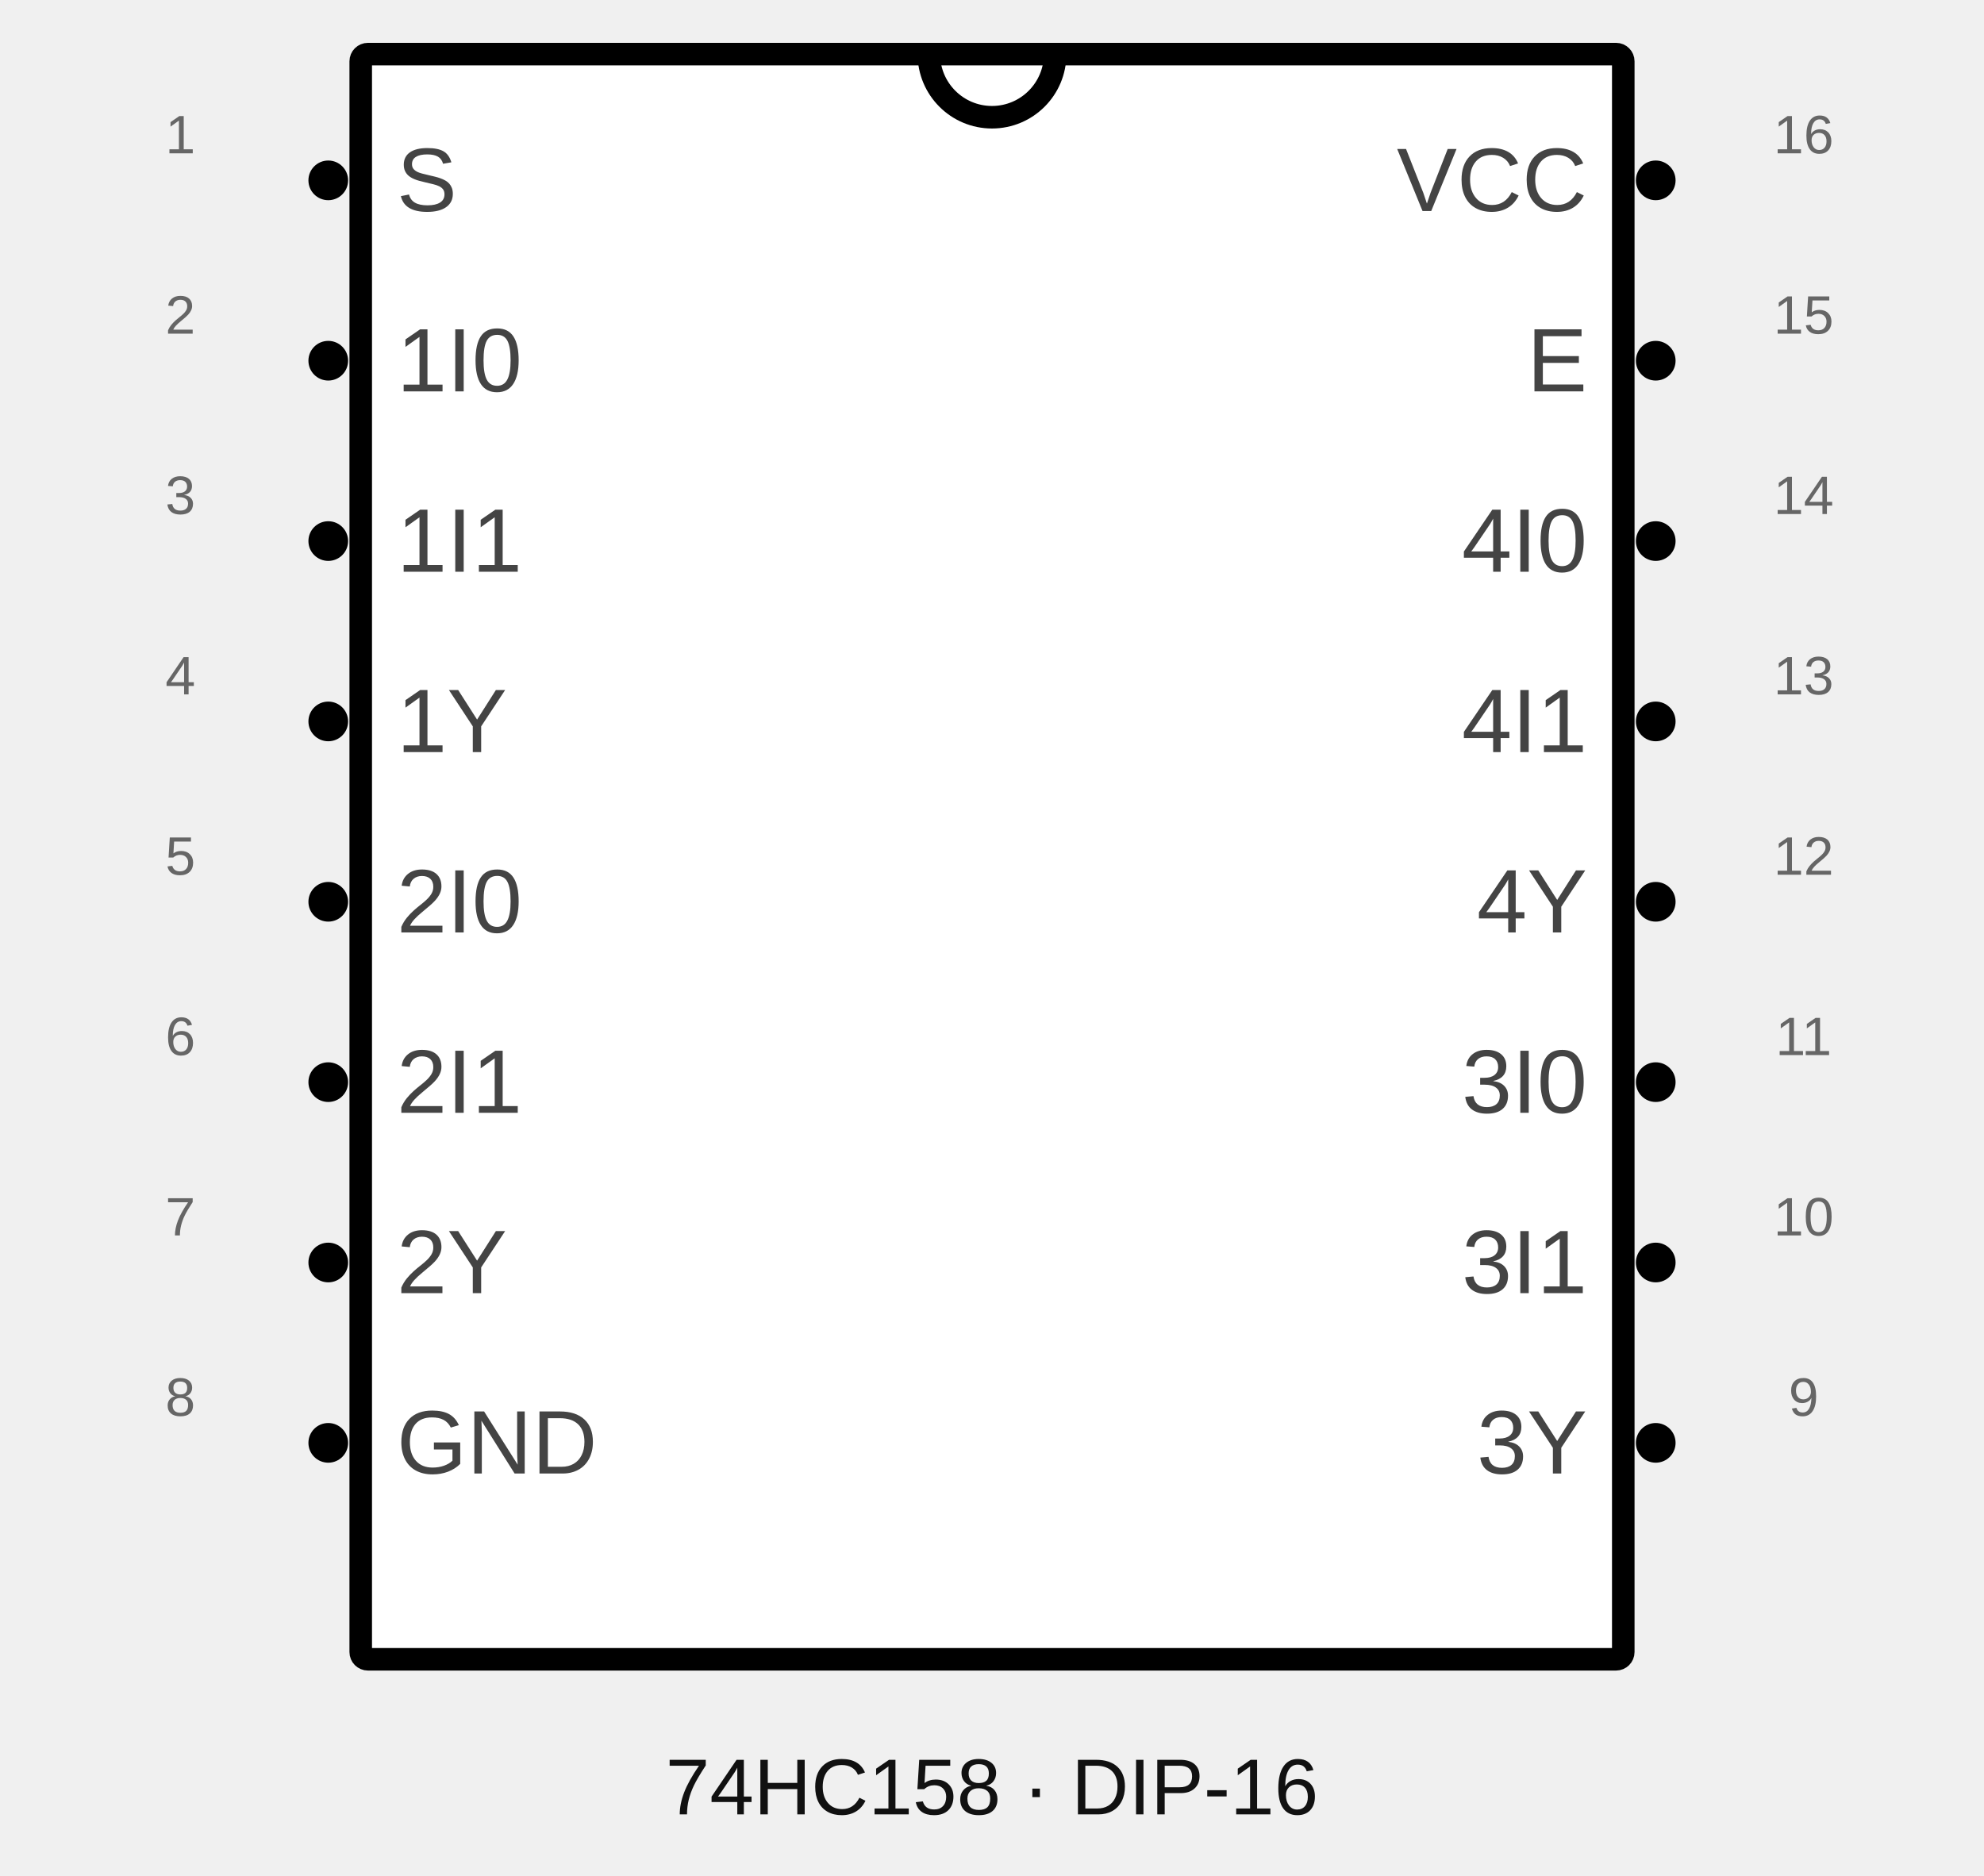
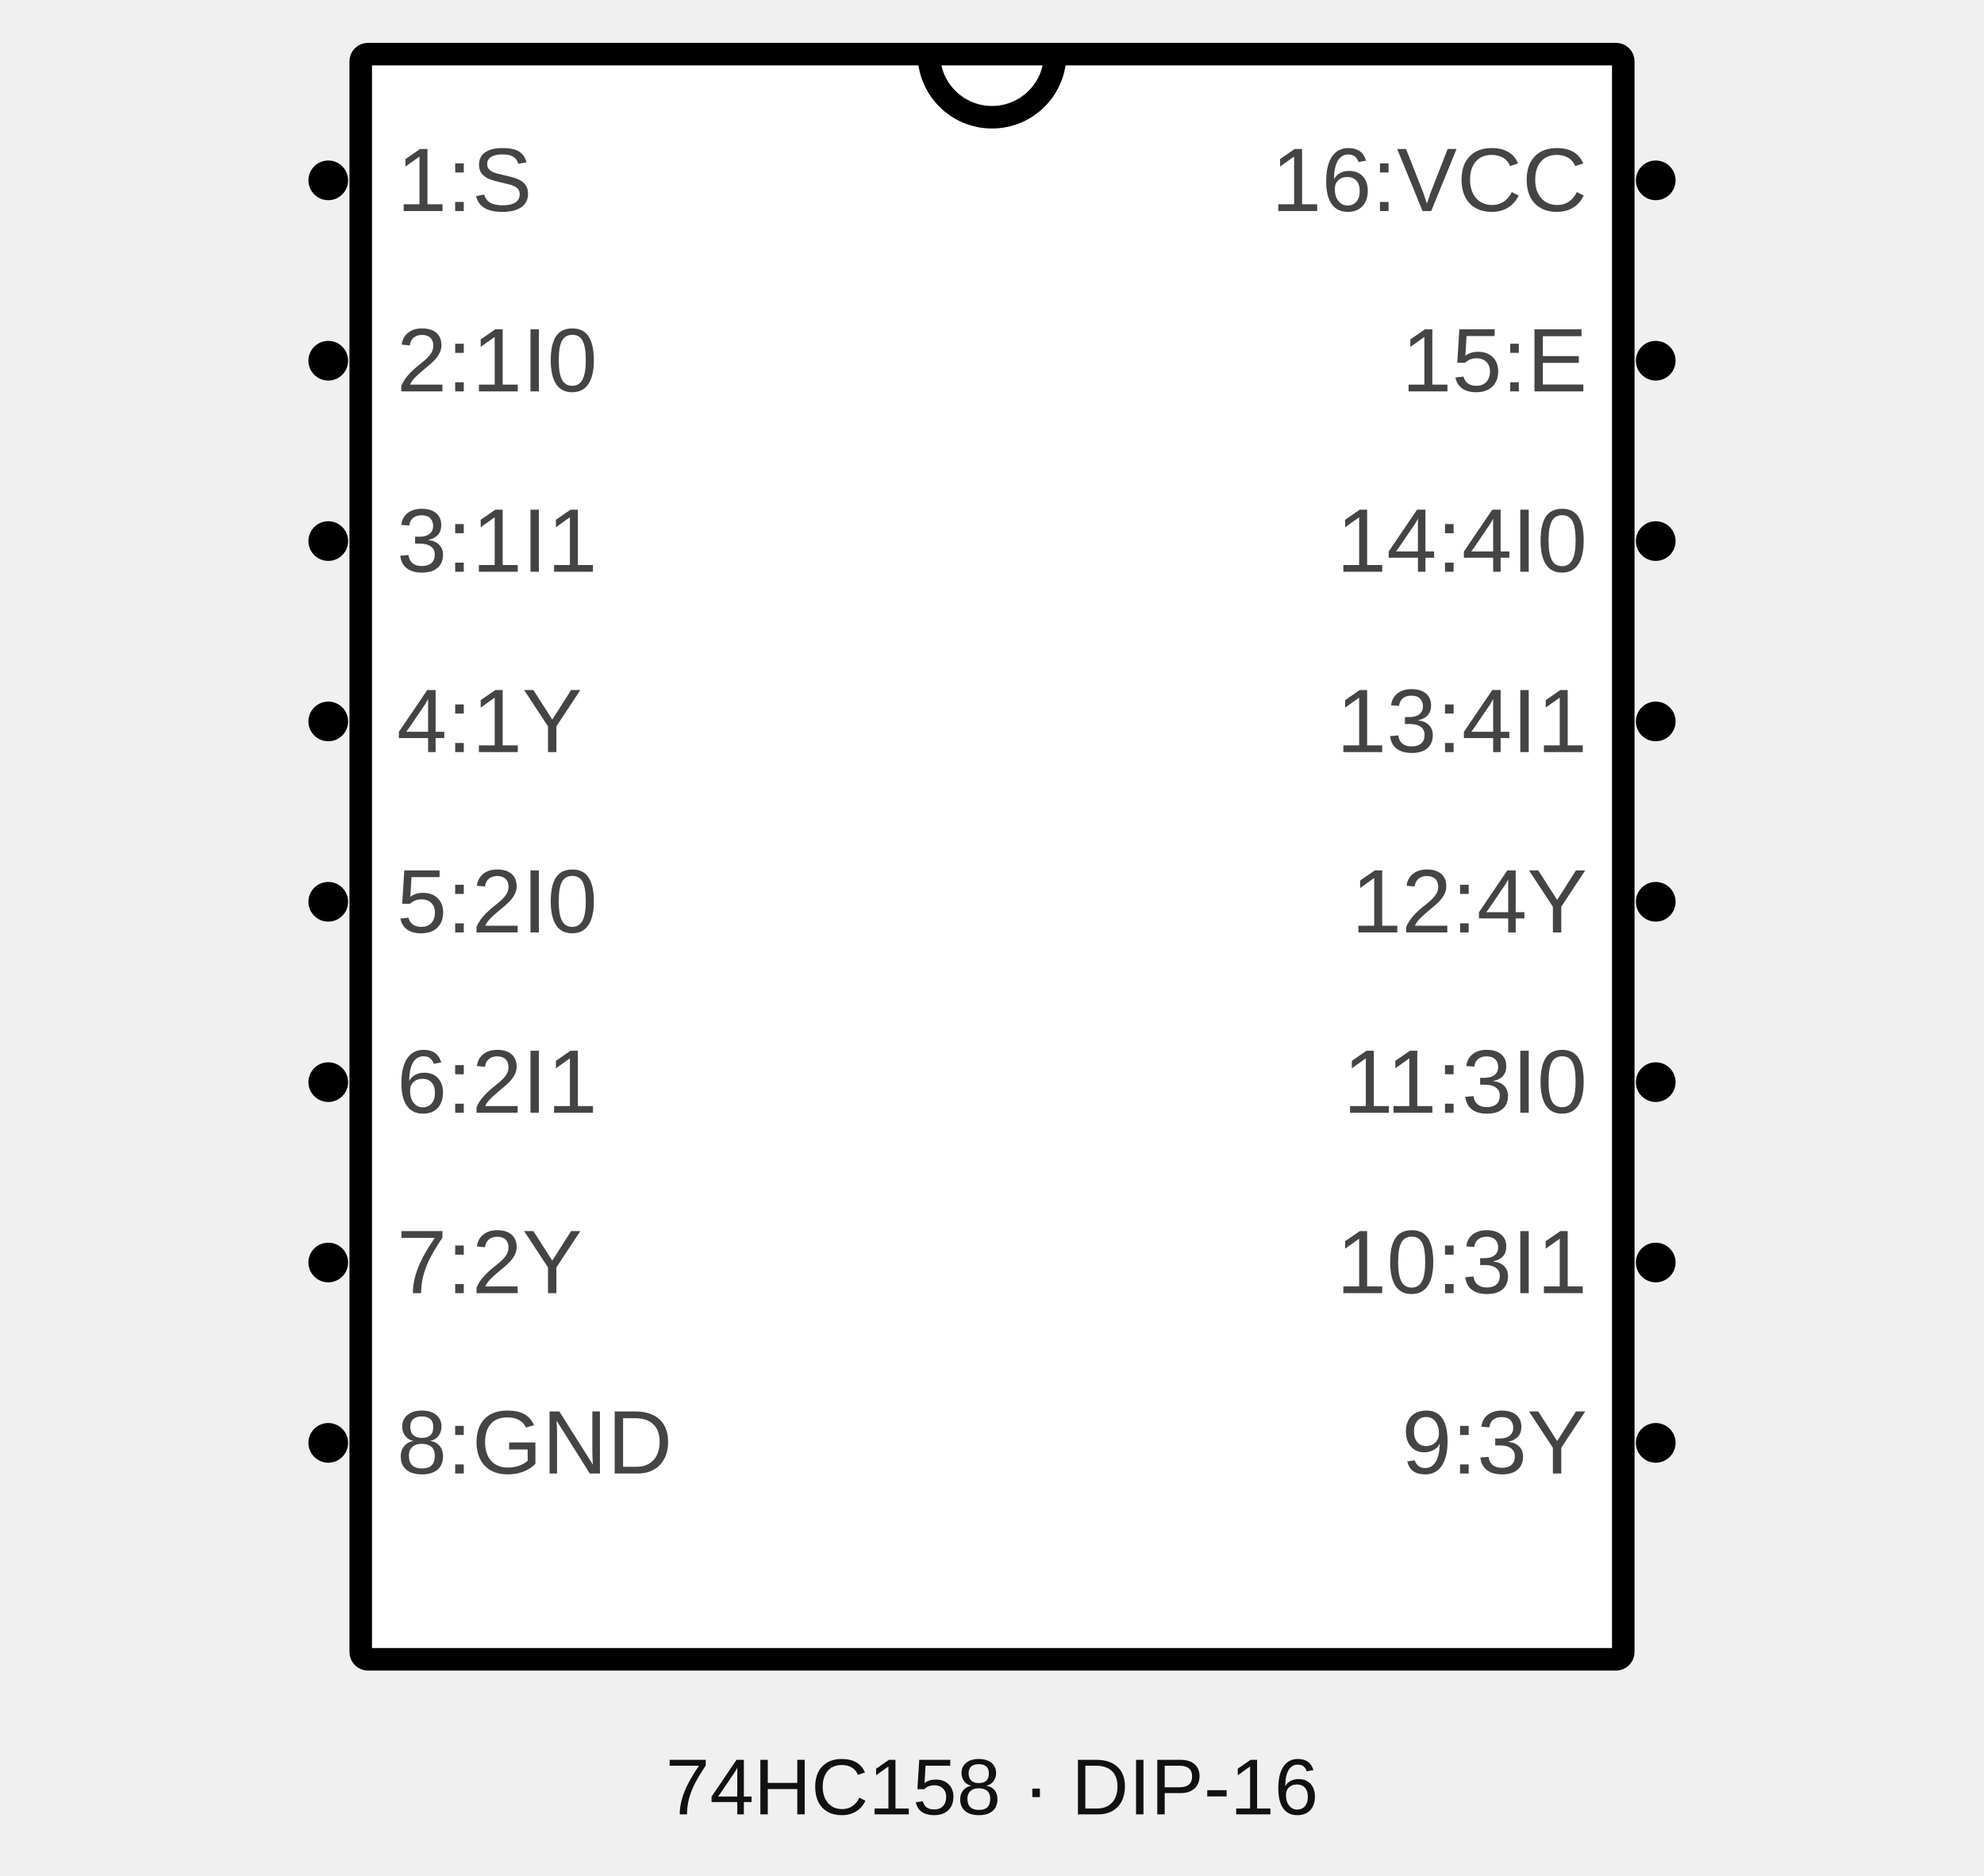
<svg xmlns="http://www.w3.org/2000/svg" viewBox="0 0 1100 1040" role="img" aria-labelledby="title desc">
  <style>.body{fill:#fff;stroke:#000;stroke-width:12.5}.lead{stroke:#787878;stroke-width:9.72;stroke-linecap:round}.node{fill:#000}.pin{fill:none;stroke:none}.name{font:50px "Droid Sans",Arial,sans-serif;fill:#444}.number{font:30px "Droid Sans",Arial,sans-serif;fill:#666}.title{font:44px "Droid Sans",Arial,sans-serif;fill:#111}</style>
  <text class="title" x="550" y="1006" text-anchor="middle">74HC158 · DIP-16</text>
  <rect class="body" x="200" y="30" width="700" height="890" rx="4" />
  <path d="M515.0 30a35 35 0 0 0 70 0" fill="none" stroke="#000" stroke-width="12.5" />
-   <circle class="node" cx="182" cy="100" r="11" />
+   <circle class="node" id="connector0node" data-pin-number="1" data-pin-name="S" data-direction="input" data-component-selector="@1" cx="182" cy="100" r="11" />
  <rect class="pin" id="connector0pin" data-pin-number="1" data-pin-name="S" data-direction="input" x="5" y="95" width="195" height="10" />
-   <text class="name" x="220" y="117" text-anchor="start">S</text>
-   <text class="number" x="100" y="85" text-anchor="middle">1</text>
-   <circle class="node" cx="182" cy="200" r="11" />
+   <text class="name" x="220" y="117" text-anchor="start">1:S</text>
+   <circle class="node" id="connector1node" data-pin-number="2" data-pin-name="1I0" data-direction="input" data-component-selector="@2" cx="182" cy="200" r="11" />
  <rect class="pin" id="connector1pin" data-pin-number="2" data-pin-name="1I0" data-direction="input" x="5" y="195" width="195" height="10" />
-   <text class="name" x="220" y="217" text-anchor="start">1I0</text>
-   <text class="number" x="100" y="185" text-anchor="middle">2</text>
-   <circle class="node" cx="182" cy="300" r="11" />
+   <text class="name" x="220" y="217" text-anchor="start">2:1I0</text>
+   <circle class="node" id="connector2node" data-pin-number="3" data-pin-name="1I1" data-direction="input" data-component-selector="@3" cx="182" cy="300" r="11" />
  <rect class="pin" id="connector2pin" data-pin-number="3" data-pin-name="1I1" data-direction="input" x="5" y="295" width="195" height="10" />
-   <text class="name" x="220" y="317" text-anchor="start">1I1</text>
-   <text class="number" x="100" y="285" text-anchor="middle">3</text>
-   <circle class="node" cx="182" cy="400" r="11" />
+   <text class="name" x="220" y="317" text-anchor="start">3:1I1</text>
+   <circle class="node" id="connector3node" data-pin-number="4" data-pin-name="1Y" data-direction="output" data-component-selector="@4" cx="182" cy="400" r="11" />
  <rect class="pin" id="connector3pin" data-pin-number="4" data-pin-name="1Y" data-direction="output" x="5" y="395" width="195" height="10" />
-   <text class="name" x="220" y="417" text-anchor="start">1Y</text>
-   <text class="number" x="100" y="385" text-anchor="middle">4</text>
-   <circle class="node" cx="182" cy="500" r="11" />
+   <text class="name" x="220" y="417" text-anchor="start">4:1Y</text>
+   <circle class="node" id="connector4node" data-pin-number="5" data-pin-name="2I0" data-direction="input" data-component-selector="@5" cx="182" cy="500" r="11" />
  <rect class="pin" id="connector4pin" data-pin-number="5" data-pin-name="2I0" data-direction="input" x="5" y="495" width="195" height="10" />
-   <text class="name" x="220" y="517" text-anchor="start">2I0</text>
-   <text class="number" x="100" y="485" text-anchor="middle">5</text>
-   <circle class="node" cx="182" cy="600" r="11" />
+   <text class="name" x="220" y="517" text-anchor="start">5:2I0</text>
+   <circle class="node" id="connector5node" data-pin-number="6" data-pin-name="2I1" data-direction="input" data-component-selector="@6" cx="182" cy="600" r="11" />
  <rect class="pin" id="connector5pin" data-pin-number="6" data-pin-name="2I1" data-direction="input" x="5" y="595" width="195" height="10" />
-   <text class="name" x="220" y="617" text-anchor="start">2I1</text>
-   <text class="number" x="100" y="585" text-anchor="middle">6</text>
-   <circle class="node" cx="182" cy="700" r="11" />
+   <text class="name" x="220" y="617" text-anchor="start">6:2I1</text>
+   <circle class="node" id="connector6node" data-pin-number="7" data-pin-name="2Y" data-direction="output" data-component-selector="@7" cx="182" cy="700" r="11" />
  <rect class="pin" id="connector6pin" data-pin-number="7" data-pin-name="2Y" data-direction="output" x="5" y="695" width="195" height="10" />
-   <text class="name" x="220" y="717" text-anchor="start">2Y</text>
-   <text class="number" x="100" y="685" text-anchor="middle">7</text>
-   <circle class="node" cx="182" cy="800" r="11" />
+   <text class="name" x="220" y="717" text-anchor="start">7:2Y</text>
+   <circle class="node" id="connector7node" data-pin-number="8" data-pin-name="GND" data-direction="power" data-component-selector="@8" cx="182" cy="800" r="11" />
  <rect class="pin" id="connector7pin" data-pin-number="8" data-pin-name="GND" data-direction="power" x="5" y="795" width="195" height="10" />
-   <text class="name" x="220" y="817" text-anchor="start">GND</text>
-   <text class="number" x="100" y="785" text-anchor="middle">8</text>
-   <circle class="node" cx="918" cy="800" r="11" />
+   <text class="name" x="220" y="817" text-anchor="start">8:GND</text>
+   <circle class="node" id="connector8node" data-pin-number="9" data-pin-name="3Y" data-direction="output" data-component-selector="@9" cx="918" cy="800" r="11" />
  <rect class="pin" id="connector8pin" data-pin-number="9" data-pin-name="3Y" data-direction="output" x="900" y="795" width="195" height="10" />
-   <text class="name" x="880" y="817" text-anchor="end">3Y</text>
-   <text class="number" x="1000" y="785" text-anchor="middle">9</text>
-   <circle class="node" cx="918" cy="700" r="11" />
+   <text class="name" x="880" y="817" text-anchor="end">9:3Y</text>
+   <circle class="node" id="connector9node" data-pin-number="10" data-pin-name="3I1" data-direction="input" data-component-selector="@10" cx="918" cy="700" r="11" />
  <rect class="pin" id="connector9pin" data-pin-number="10" data-pin-name="3I1" data-direction="input" x="900" y="695" width="195" height="10" />
-   <text class="name" x="880" y="717" text-anchor="end">3I1</text>
-   <text class="number" x="1000" y="685" text-anchor="middle">10</text>
-   <circle class="node" cx="918" cy="600" r="11" />
+   <text class="name" x="880" y="717" text-anchor="end">10:3I1</text>
+   <circle class="node" id="connector10node" data-pin-number="11" data-pin-name="3I0" data-direction="input" data-component-selector="@11" cx="918" cy="600" r="11" />
  <rect class="pin" id="connector10pin" data-pin-number="11" data-pin-name="3I0" data-direction="input" x="900" y="595" width="195" height="10" />
-   <text class="name" x="880" y="617" text-anchor="end">3I0</text>
-   <text class="number" x="1000" y="585" text-anchor="middle">11</text>
-   <circle class="node" cx="918" cy="500" r="11" />
+   <text class="name" x="880" y="617" text-anchor="end">11:3I0</text>
+   <circle class="node" id="connector11node" data-pin-number="12" data-pin-name="4Y" data-direction="output" data-component-selector="@12" cx="918" cy="500" r="11" />
  <rect class="pin" id="connector11pin" data-pin-number="12" data-pin-name="4Y" data-direction="output" x="900" y="495" width="195" height="10" />
-   <text class="name" x="880" y="517" text-anchor="end">4Y</text>
-   <text class="number" x="1000" y="485" text-anchor="middle">12</text>
-   <circle class="node" cx="918" cy="400" r="11" />
+   <text class="name" x="880" y="517" text-anchor="end">12:4Y</text>
+   <circle class="node" id="connector12node" data-pin-number="13" data-pin-name="4I1" data-direction="input" data-component-selector="@13" cx="918" cy="400" r="11" />
  <rect class="pin" id="connector12pin" data-pin-number="13" data-pin-name="4I1" data-direction="input" x="900" y="395" width="195" height="10" />
-   <text class="name" x="880" y="417" text-anchor="end">4I1</text>
-   <text class="number" x="1000" y="385" text-anchor="middle">13</text>
-   <circle class="node" cx="918" cy="300" r="11" />
+   <text class="name" x="880" y="417" text-anchor="end">13:4I1</text>
+   <circle class="node" id="connector13node" data-pin-number="14" data-pin-name="4I0" data-direction="input" data-component-selector="@14" cx="918" cy="300" r="11" />
  <rect class="pin" id="connector13pin" data-pin-number="14" data-pin-name="4I0" data-direction="input" x="900" y="295" width="195" height="10" />
-   <text class="name" x="880" y="317" text-anchor="end">4I0</text>
-   <text class="number" x="1000" y="285" text-anchor="middle">14</text>
-   <circle class="node" cx="918" cy="200" r="11" />
+   <text class="name" x="880" y="317" text-anchor="end">14:4I0</text>
+   <circle class="node" id="connector14node" data-pin-number="15" data-pin-name="E" data-direction="input" data-component-selector="@15" cx="918" cy="200" r="11" />
  <rect class="pin" id="connector14pin" data-pin-number="15" data-pin-name="E" data-direction="input" x="900" y="195" width="195" height="10" />
-   <text class="name" x="880" y="217" text-anchor="end">E</text>
-   <text class="number" x="1000" y="185" text-anchor="middle">15</text>
-   <circle class="node" cx="918" cy="100" r="11" />
+   <text class="name" x="880" y="217" text-anchor="end">15:E</text>
+   <circle class="node" id="connector15node" data-pin-number="16" data-pin-name="VCC" data-direction="power" data-component-selector="@16" cx="918" cy="100" r="11" />
  <rect class="pin" id="connector15pin" data-pin-number="16" data-pin-name="VCC" data-direction="power" x="900" y="95" width="195" height="10" />
-   <text class="name" x="880" y="117" text-anchor="end">VCC</text>
-   <text class="number" x="1000" y="85" text-anchor="middle">16</text>
+   <text class="name" x="880" y="117" text-anchor="end">16:VCC</text>
</svg>
